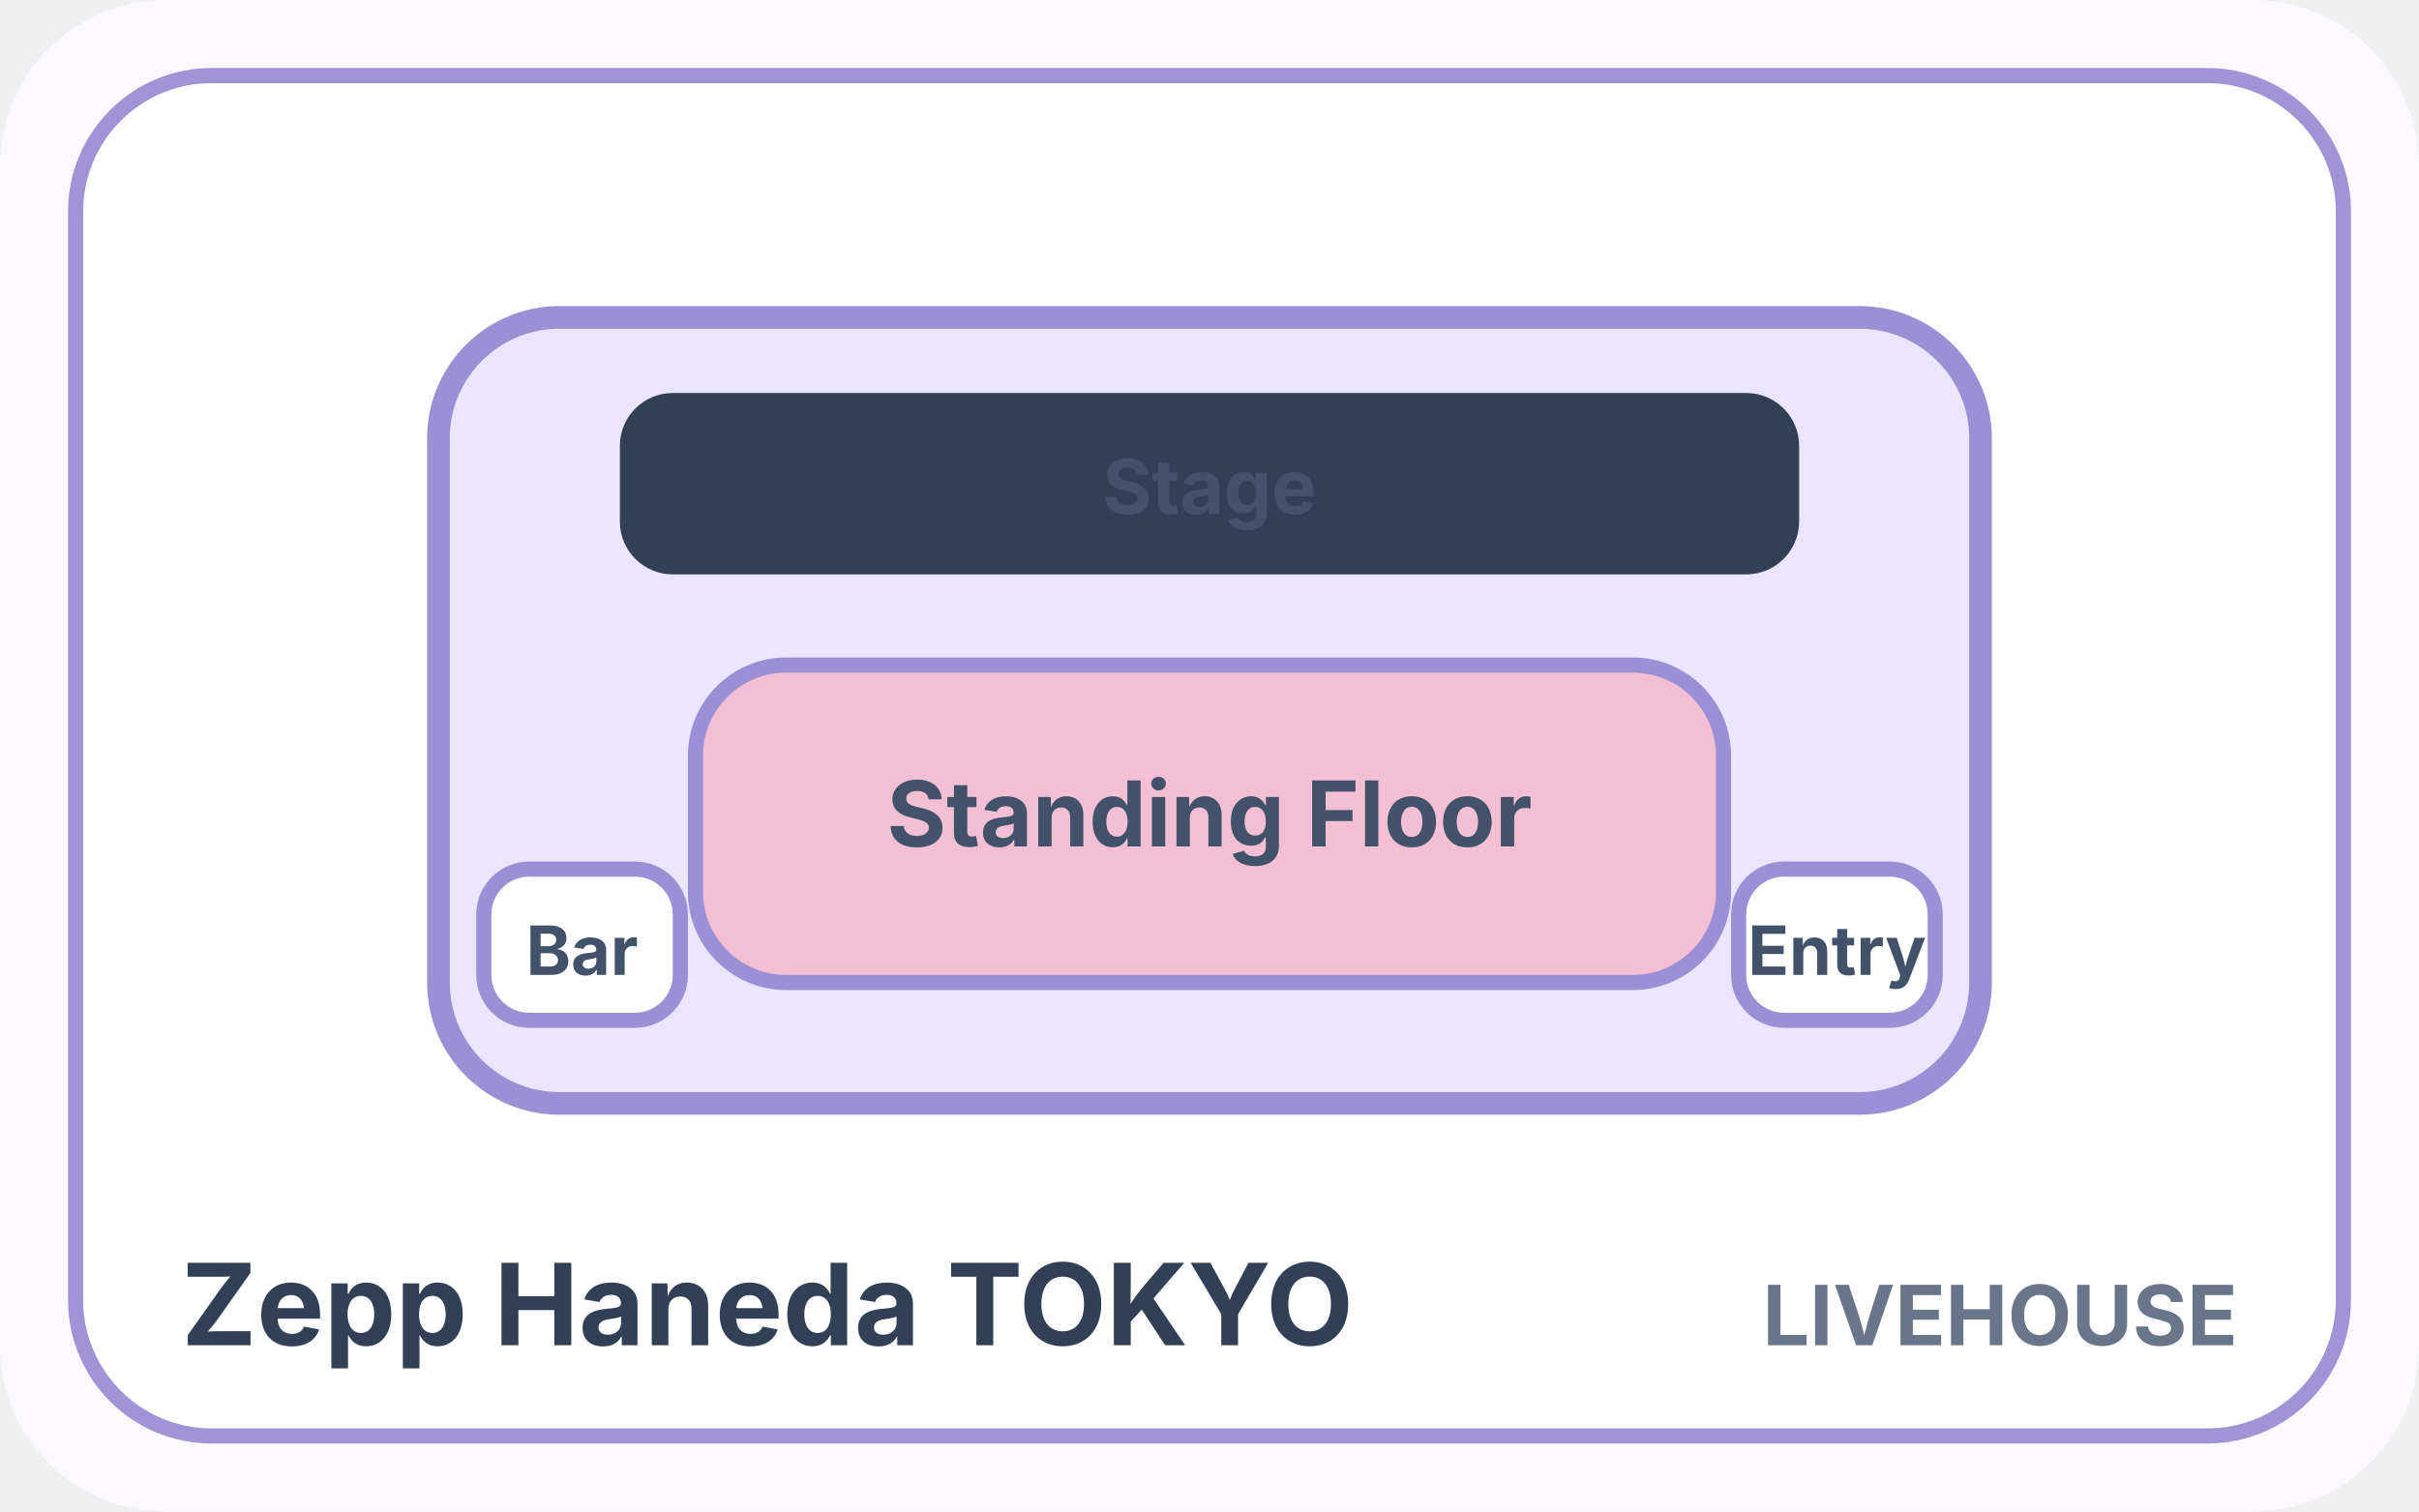
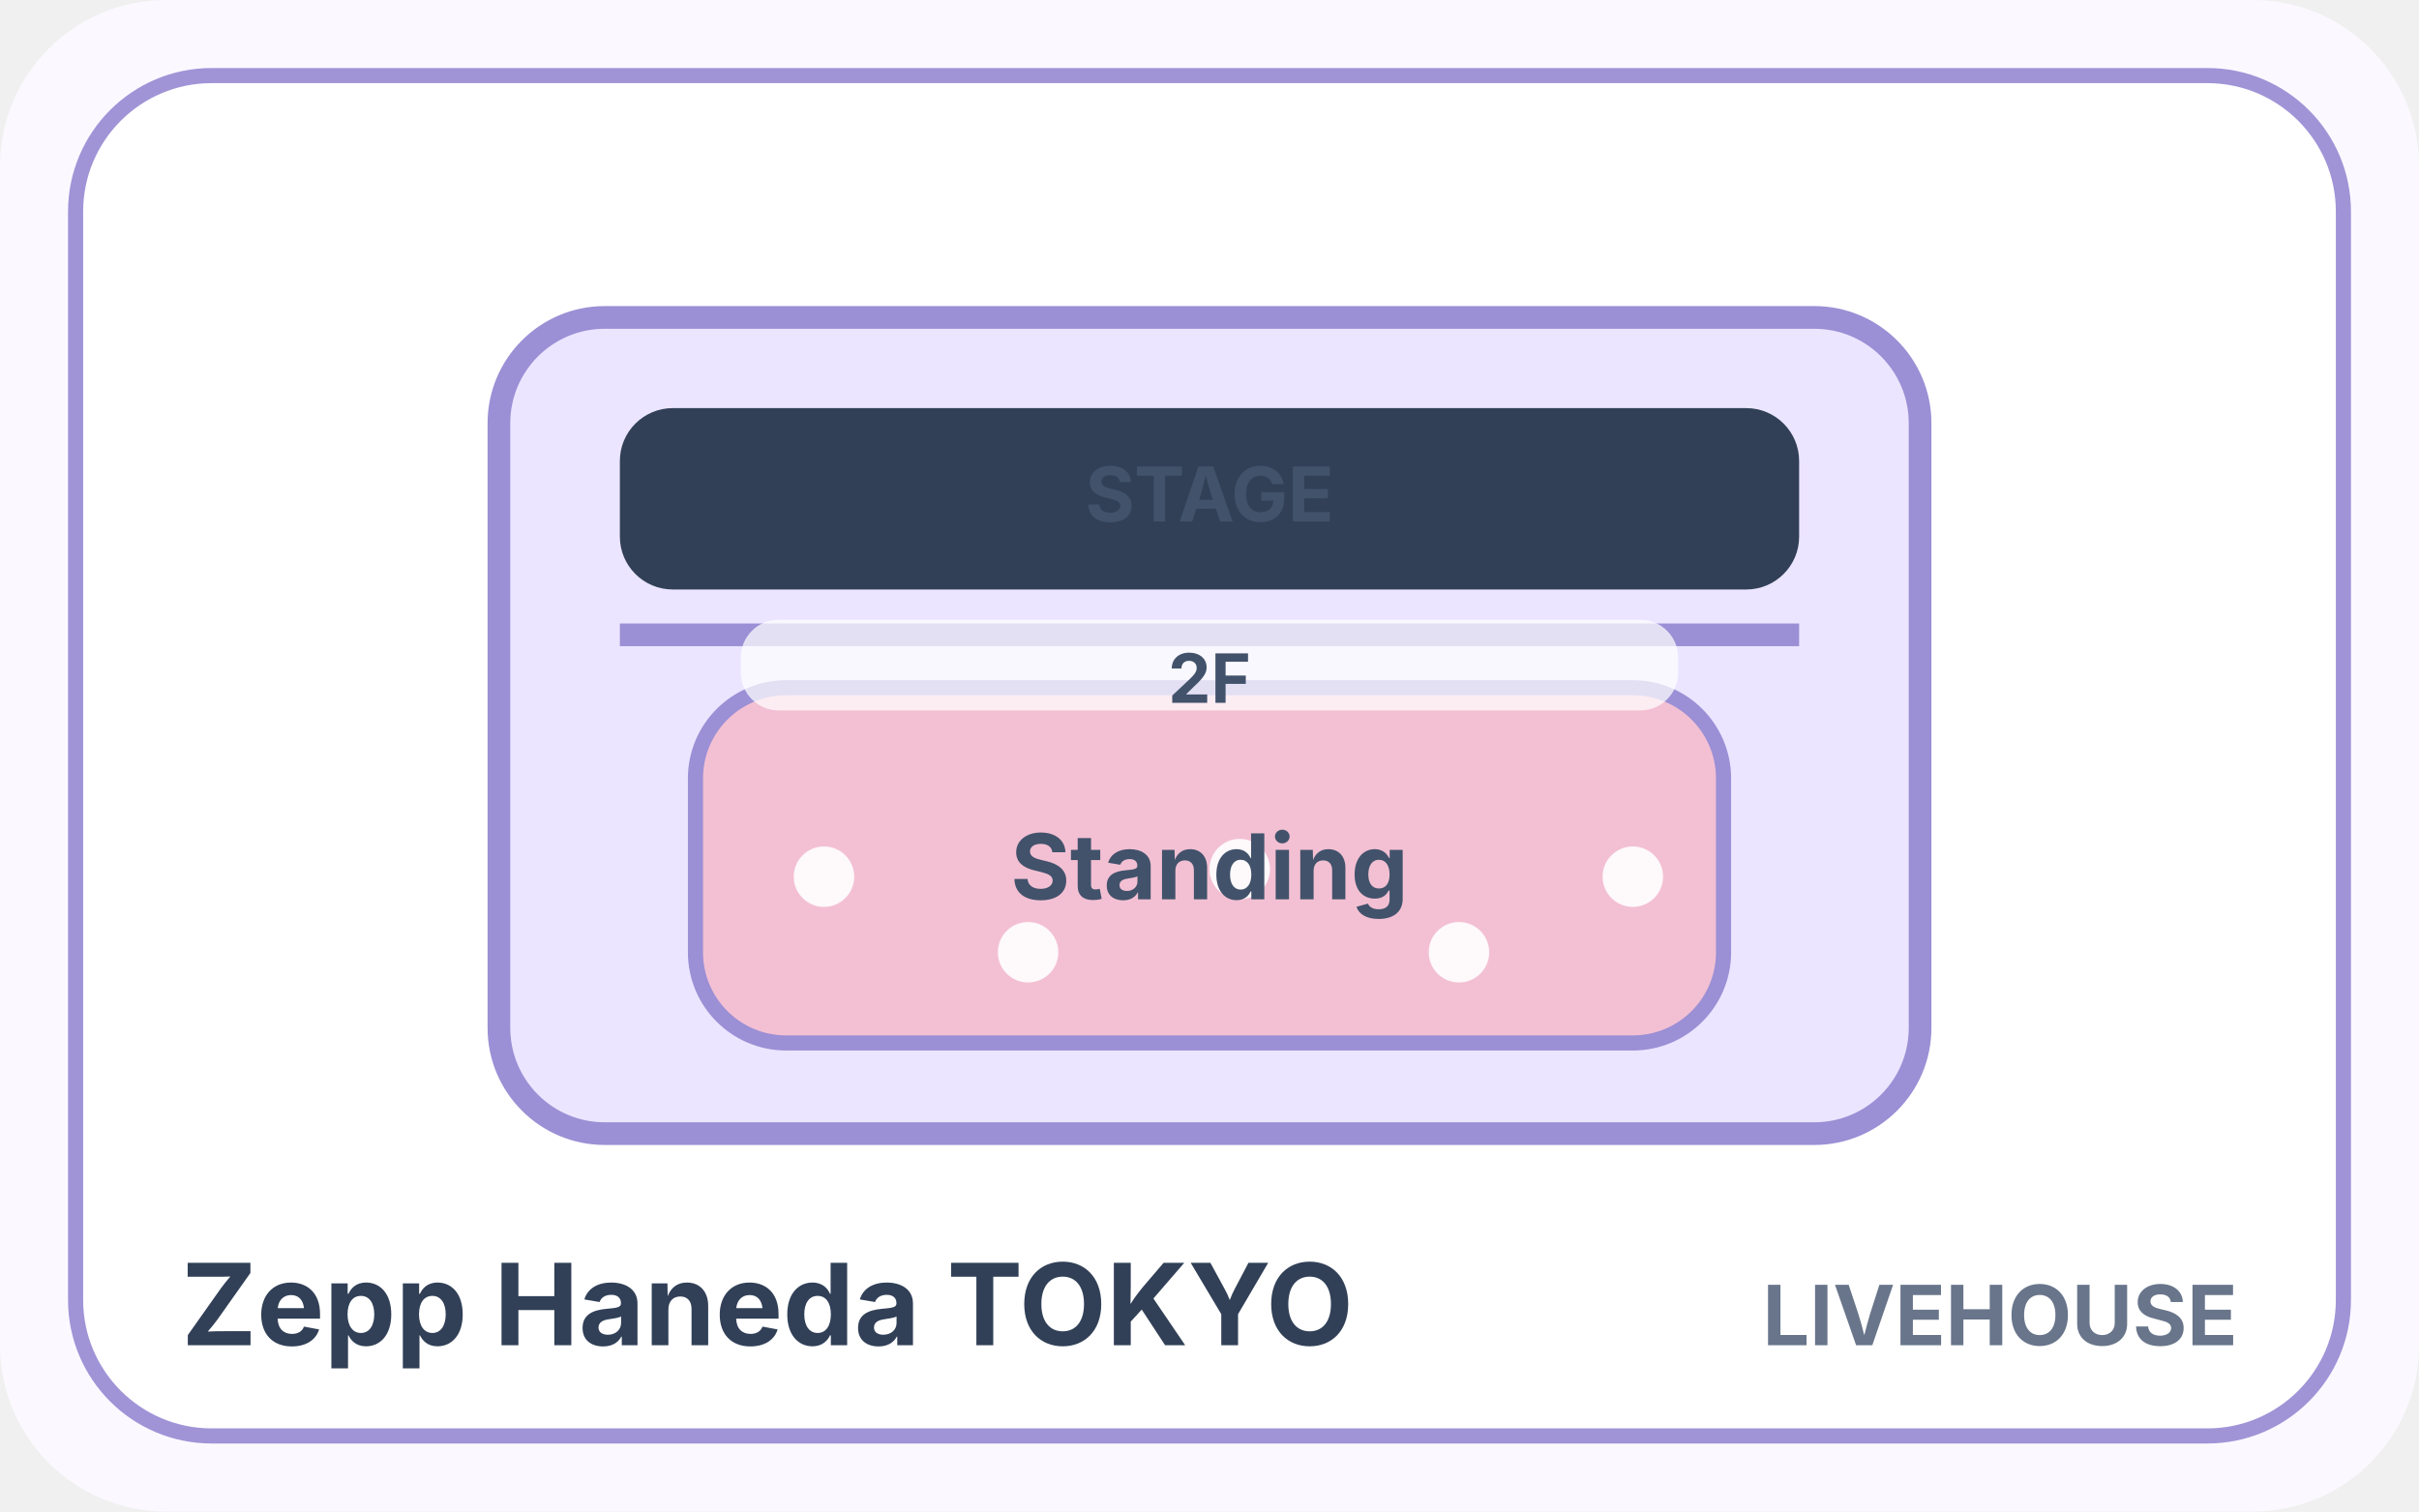
<svg xmlns="http://www.w3.org/2000/svg" viewBox="0 0 320 200" role="img" aria-labelledby="title desc">
  <rect width="320" height="200" rx="22" fill="#fbf9ff" />
  <rect x="10" y="10" width="300" height="180" rx="18" fill="white" stroke="#9b8fd5" stroke-width="2" opacity="0.95" />
-   <rect x="58" y="42" width="204" height="104" rx="16" fill="#ebe5ff" stroke="#9b8fd5" stroke-width="3" />
-   <rect x="82" y="52" width="156" height="24" rx="7" fill="#314057" />
-   <rect x="92" y="88" width="136" height="42" rx="12" fill="#f3c0d3" stroke="#9b8fd5" stroke-width="2" />
-   <rect x="64" y="115" width="26" height="20" rx="6" fill="white" stroke="#9b8fd5" stroke-width="2" />
-   <rect x="230" y="115" width="26" height="20" rx="6" fill="white" stroke="#9b8fd5" stroke-width="2" />
-   <text x="160" y="68" text-anchor="middle" fill="#42526b" font-family="Inter, Arial, sans-serif" font-size="10" font-weight="700">Stage</text>
-   <text x="160" y="112" text-anchor="middle" fill="#42526b" font-family="Inter, Arial, sans-serif" font-size="12" font-weight="700">Standing Floor</text>
-   <text x="77" y="129" text-anchor="middle" fill="#42526b" font-family="Inter, Arial, sans-serif" font-size="9" font-weight="700">Bar</text>
-   <text x="243" y="129" text-anchor="middle" fill="#42526b" font-family="Inter, Arial, sans-serif" font-size="9" font-weight="700">Entry</text>
+   <rect x="66" y="42" width="188" height="108" rx="14" fill="#ebe5ff" stroke="#9b8fd5" stroke-width="3" />
+   <rect x="82" y="54" width="156" height="24" rx="7" fill="#314057" />
+   <rect x="92" y="91" width="136" height="47" rx="12" fill="#f3c0d3" stroke="#9b8fd5" stroke-width="2" />
+   <path d="M82 84 H238" stroke="#9b8fd5" stroke-width="3" />
+   <rect x="98" y="82" width="124" height="12" rx="5" fill="white" opacity="0.72" />
+   <circle cx="109" cy="116" r="4" fill="white" opacity="0.9" />
+   <circle cx="136" cy="126" r="4" fill="white" opacity="0.9" />
+   <circle cx="164" cy="115" r="4" fill="white" opacity="0.9" />
+   <circle cx="193" cy="126" r="4" fill="white" opacity="0.9" />
+   <circle cx="216" cy="116" r="4" fill="white" opacity="0.9" />
+   <text x="160" y="69" text-anchor="middle" fill="#42526b" font-family="Inter, Arial, sans-serif" font-size="10" font-weight="700">STAGE</text>
+   <text x="160" y="119" text-anchor="middle" fill="#42526b" font-family="Inter, Arial, sans-serif" font-size="12" font-weight="700">Standing</text>
+   <text x="160" y="93" text-anchor="middle" fill="#42526b" font-family="Inter, Arial, sans-serif" font-size="9" font-weight="700">2F</text>
  <text x="24" y="178" fill="#314057" font-family="Inter, Arial, sans-serif" font-size="15" font-weight="700">Zepp Haneda TOKYO</text>
  <text x="296" y="178" text-anchor="end" fill="#68758a" font-family="Inter, Arial, sans-serif" font-size="11" font-weight="700">LIVEHOUSE</text>
</svg>
